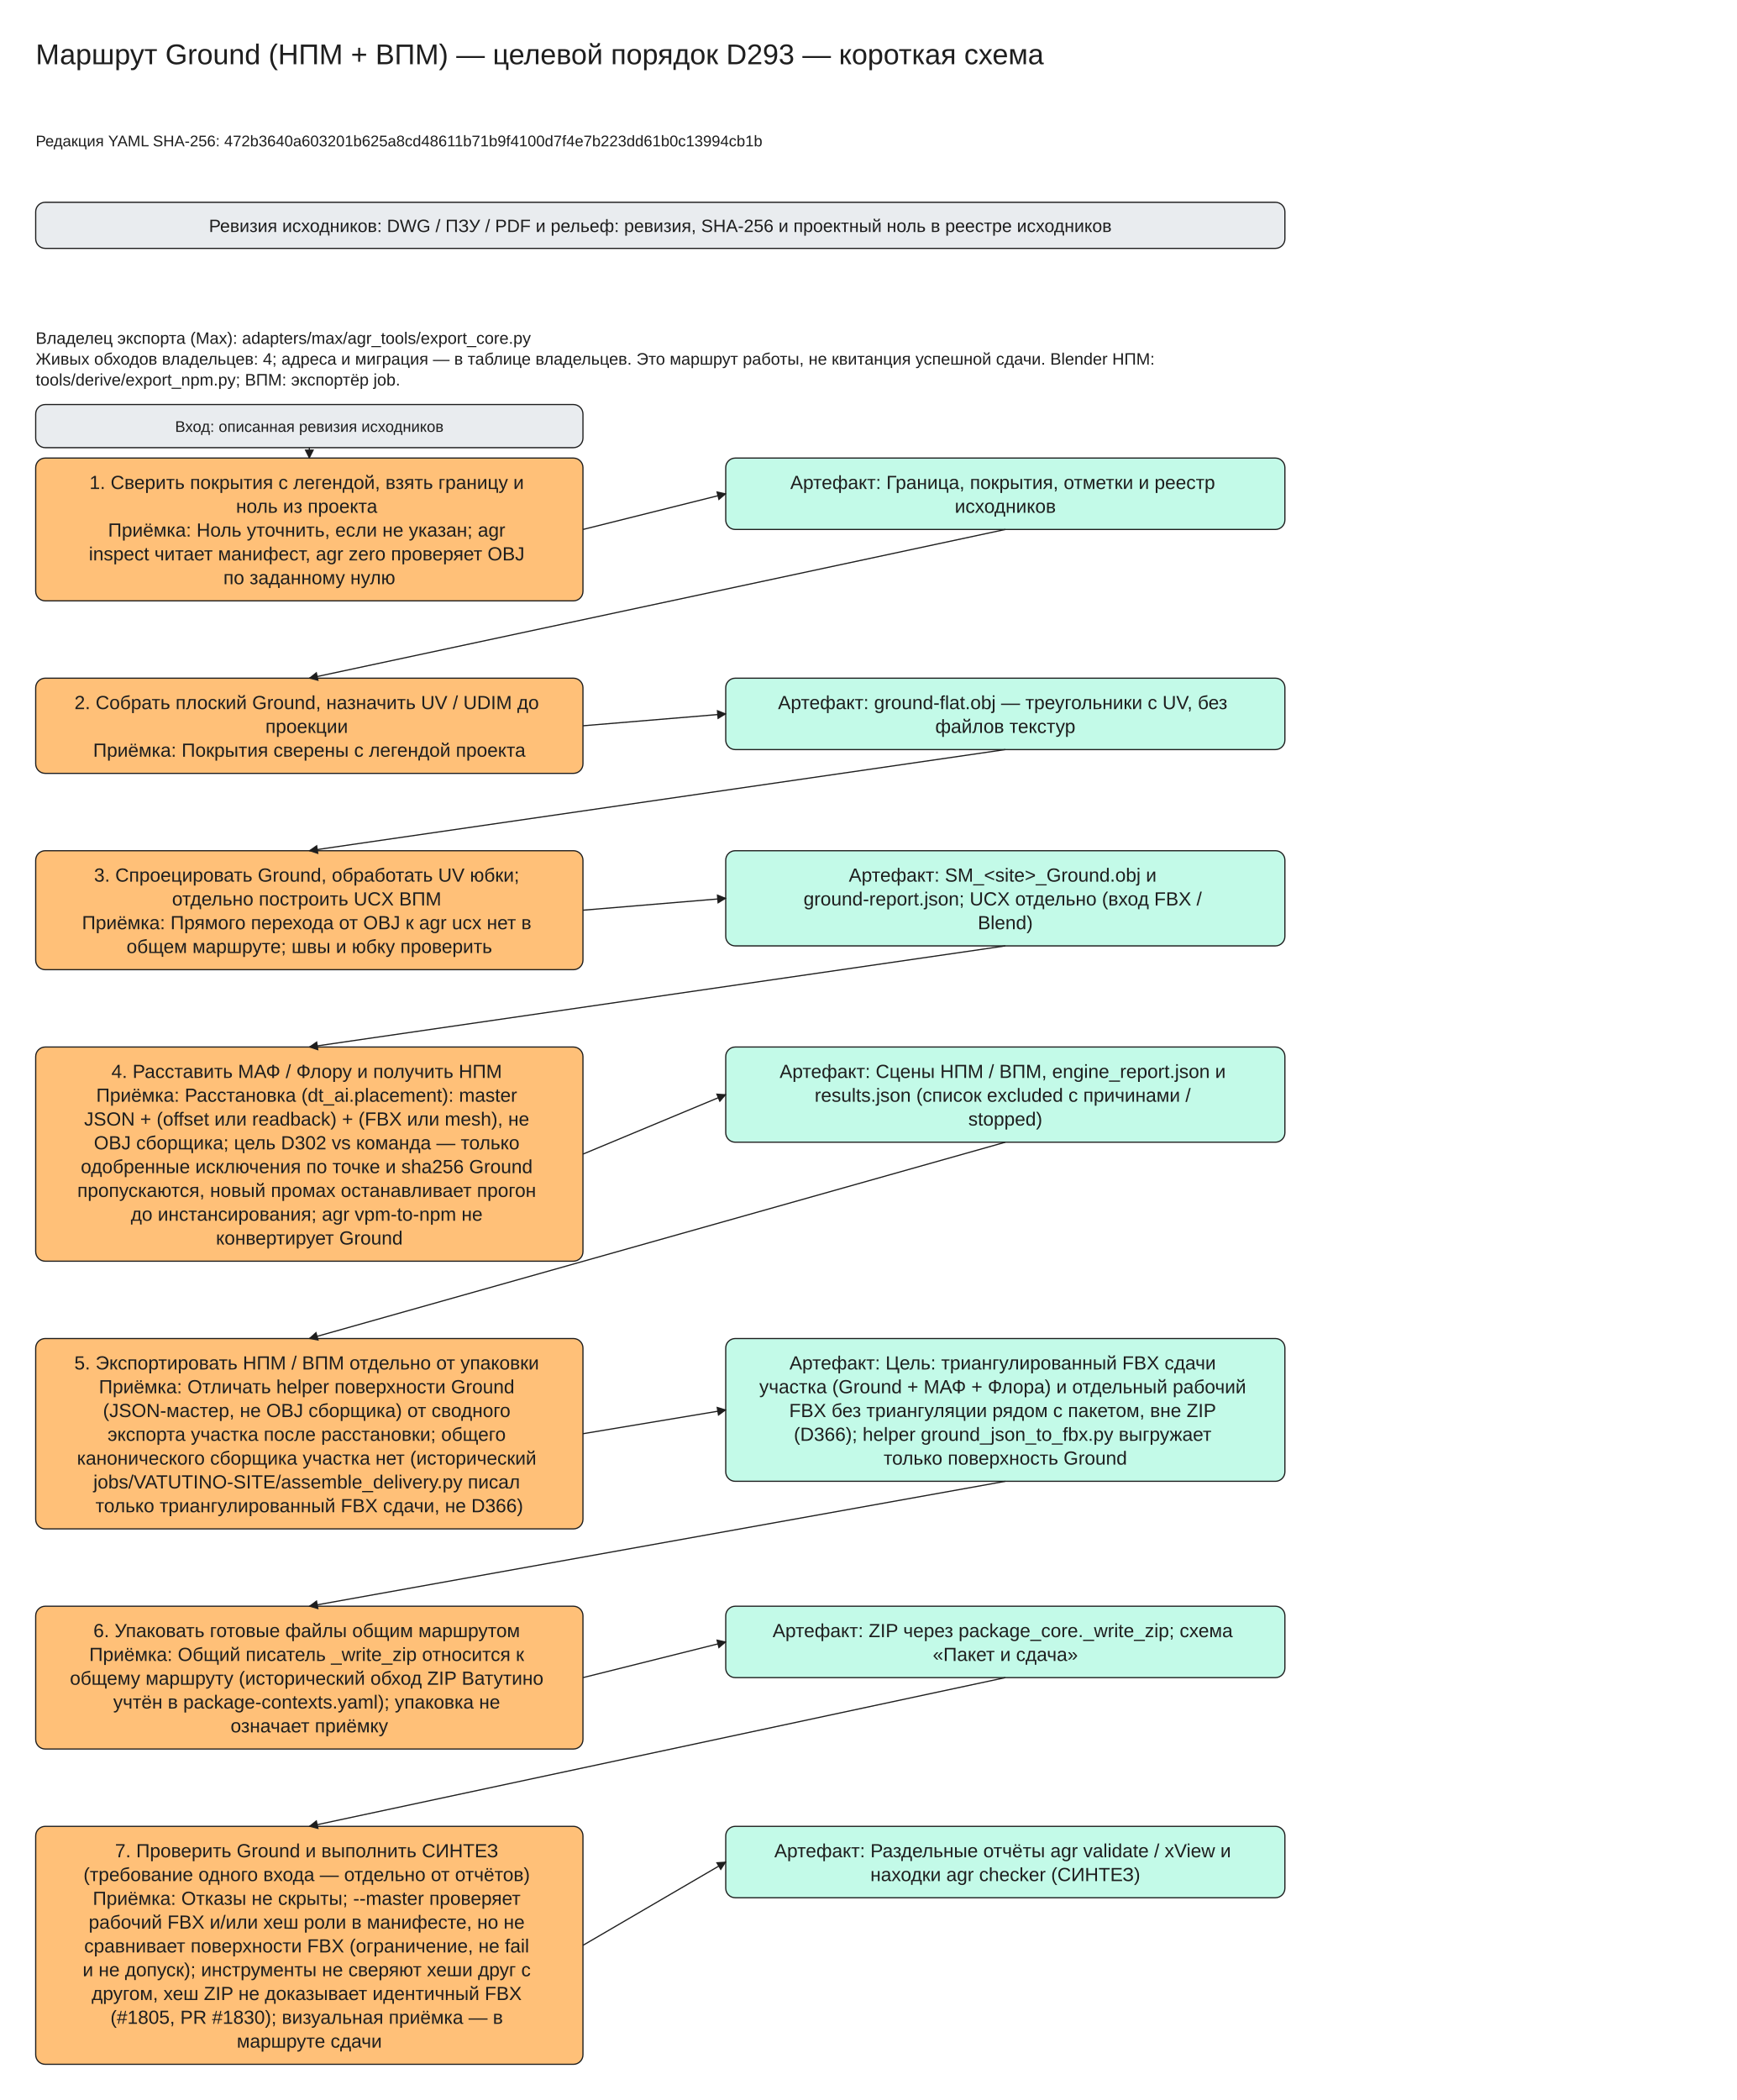
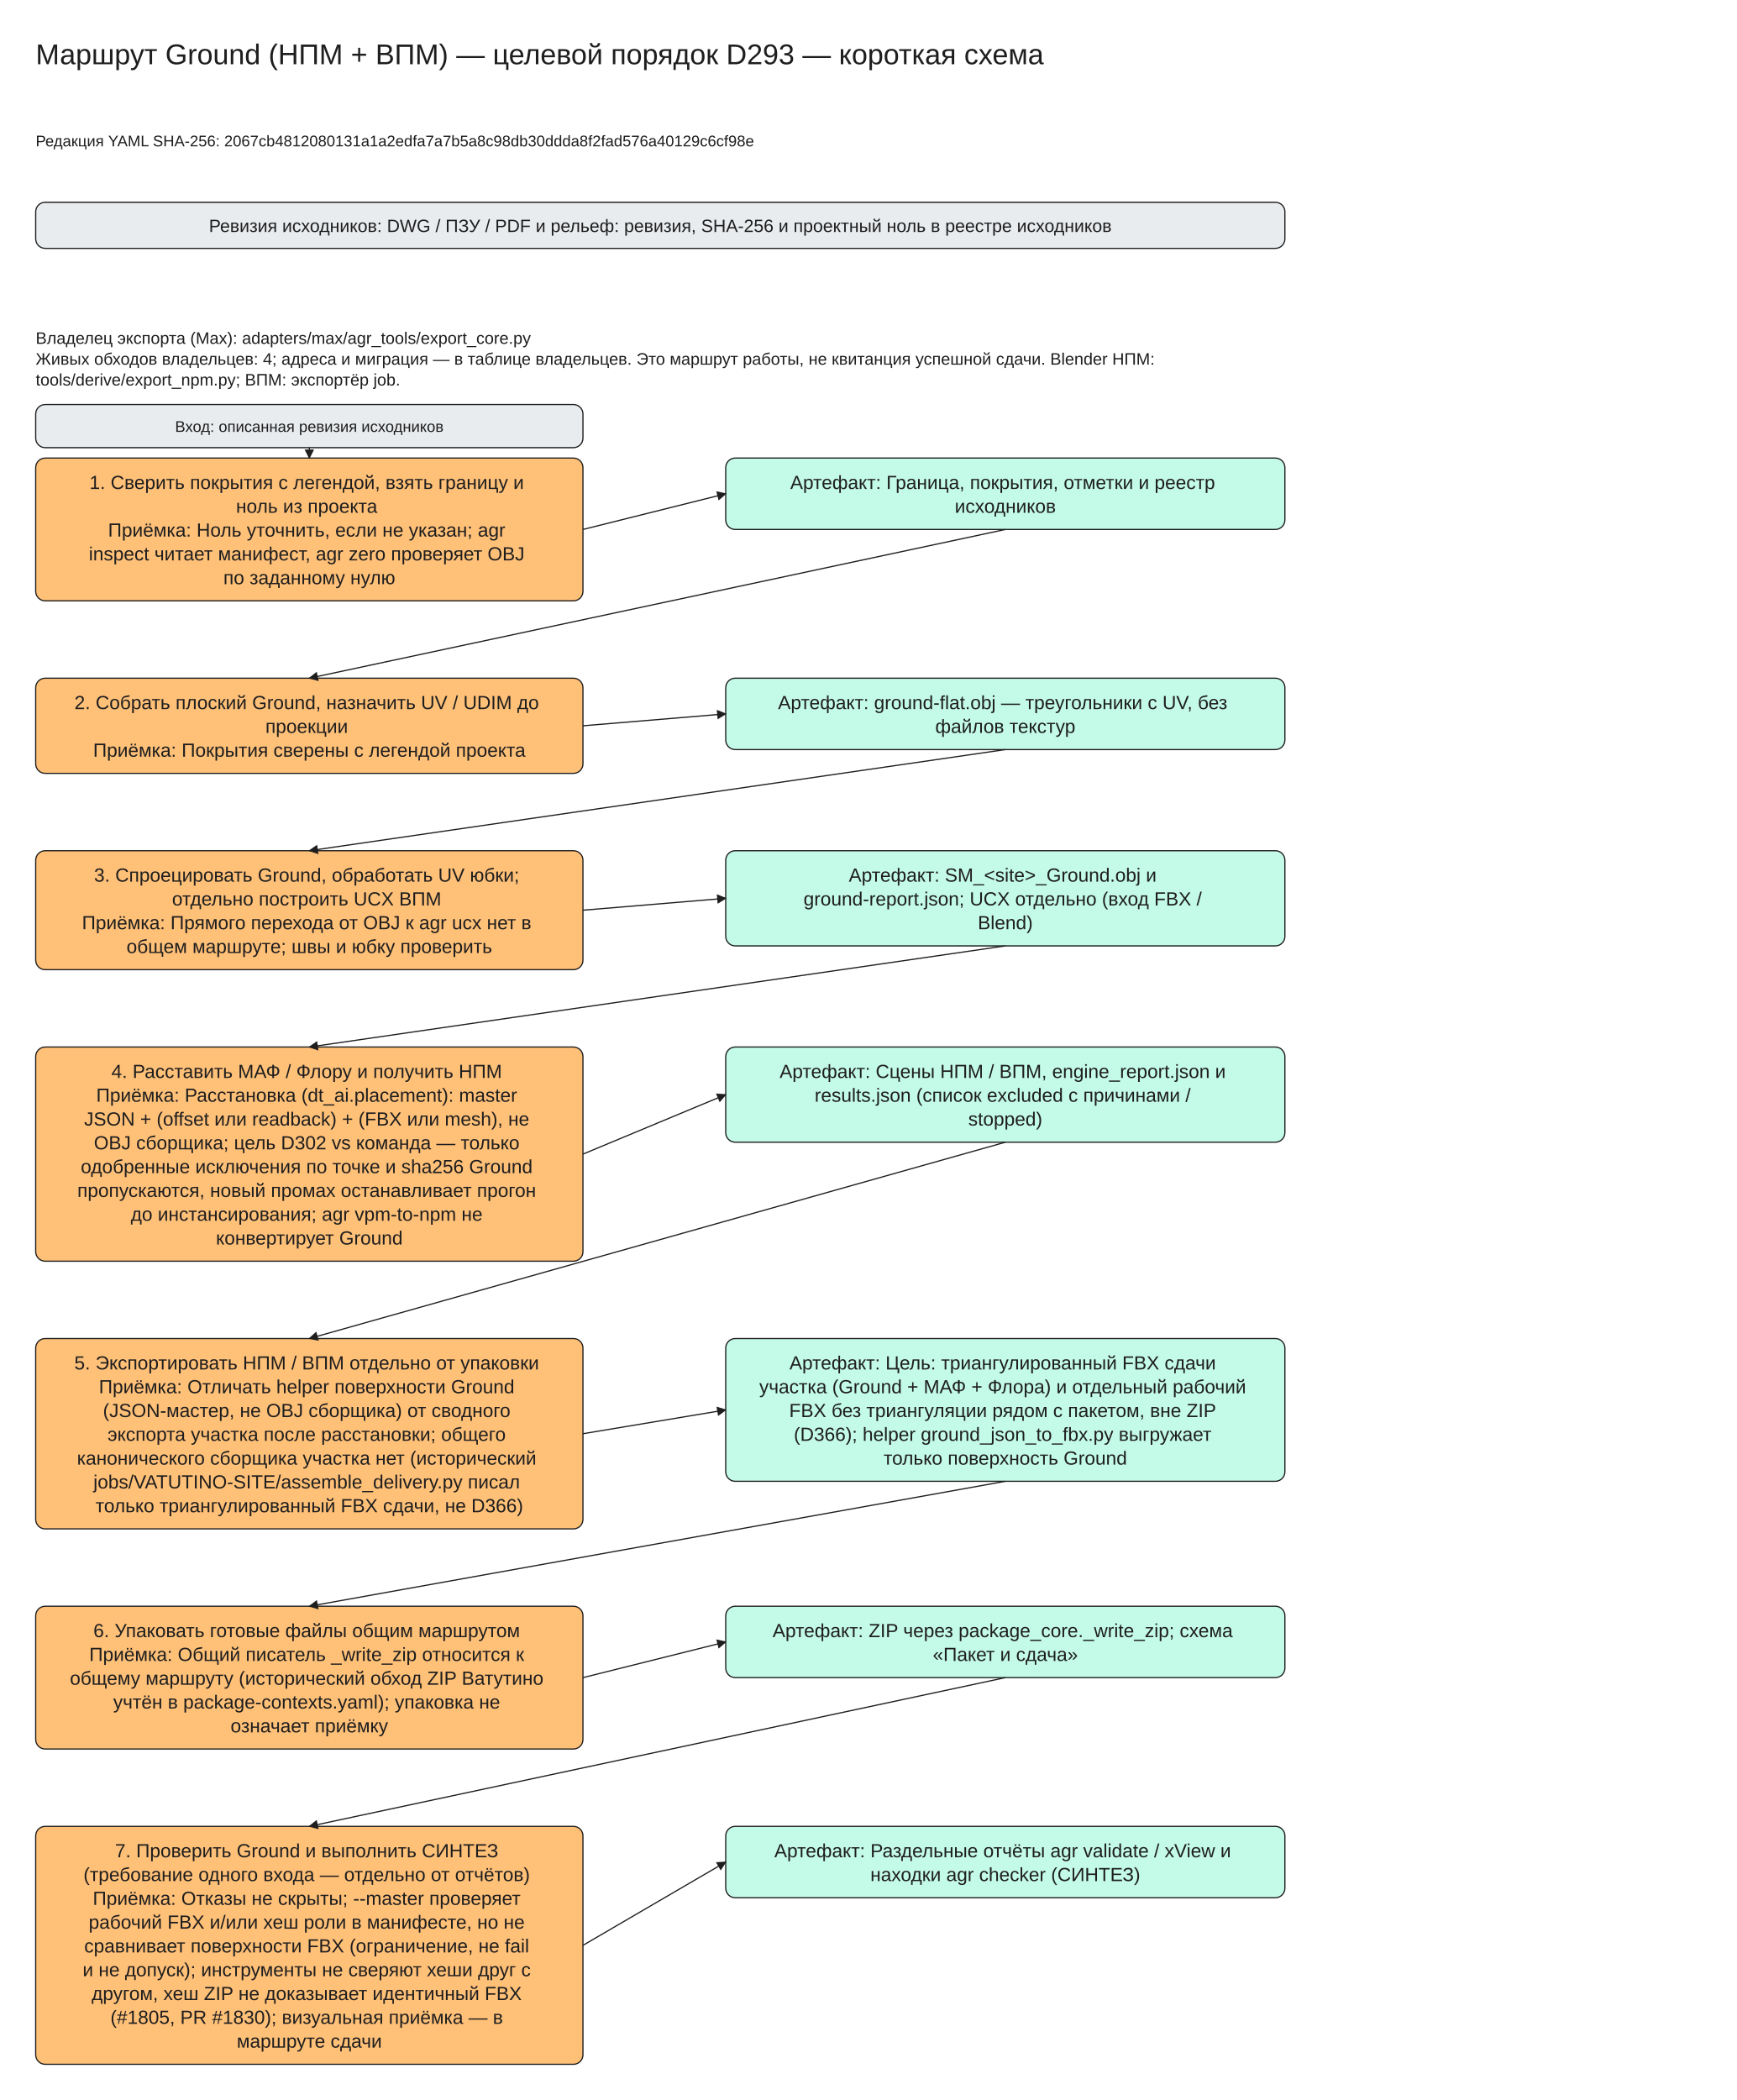
<svg xmlns="http://www.w3.org/2000/svg" viewBox="0 -30 1460 1765" width="1460" height="1765" font-family="Segoe UI, Arial, sans-serif">
  <defs>
    <marker id="arrow" viewBox="0 0 10 10" refX="9" refY="5" markerWidth="8" markerHeight="8" orient="auto-start-reverse">
      <path d="M0,0 L10,5 L0,10 z" fill="#1e1e1e" />
    </marker>
  </defs>
  <rect x="0" y="-30" width="1460" height="1765" fill="#ffffff" />
  <rect x="30" y="140" width="1050" height="38.75" rx="8" fill="#e9ecef" stroke="#1e1e1e" />
  <rect x="30" y="355" width="460" height="120.0" rx="8" fill="#ffc078" stroke="#1e1e1e" />
  <rect x="610" y="355" width="470" height="60.0" rx="8" fill="#c3fae8" stroke="#1e1e1e" />
  <rect x="30" y="310" width="460" height="36.25" rx="8" fill="#e9ecef" stroke="#1e1e1e" />
  <line x1="260.0" y1="346.25" x2="260.0" y2="355.0" stroke="#1e1e1e" marker-end="url(#arrow)" />
  <line x1="490" y1="415.0" x2="610" y2="385.0" stroke="#1e1e1e" marker-end="url(#arrow)" />
  <rect x="30" y="540.0" width="460" height="80.0" rx="8" fill="#ffc078" stroke="#1e1e1e" />
  <rect x="610" y="540.0" width="470" height="60.0" rx="8" fill="#c3fae8" stroke="#1e1e1e" />
  <line x1="845.0" y1="415.0" x2="260.0" y2="540.0" stroke="#1e1e1e" marker-end="url(#arrow)" />
  <line x1="490" y1="580.0" x2="610" y2="570.0" stroke="#1e1e1e" marker-end="url(#arrow)" />
  <rect x="30" y="685.0" width="460" height="100.0" rx="8" fill="#ffc078" stroke="#1e1e1e" />
  <rect x="610" y="685.0" width="470" height="80.0" rx="8" fill="#c3fae8" stroke="#1e1e1e" />
  <line x1="845.0" y1="600.0" x2="260.0" y2="685.0" stroke="#1e1e1e" marker-end="url(#arrow)" />
  <line x1="490" y1="735.0" x2="610" y2="725.0" stroke="#1e1e1e" marker-end="url(#arrow)" />
  <rect x="30" y="850.0" width="460" height="180.0" rx="8" fill="#ffc078" stroke="#1e1e1e" />
  <rect x="610" y="850.0" width="470" height="80.0" rx="8" fill="#c3fae8" stroke="#1e1e1e" />
  <line x1="845.0" y1="765.0" x2="260.0" y2="850.0" stroke="#1e1e1e" marker-end="url(#arrow)" />
  <line x1="490" y1="940.0" x2="610" y2="890.0" stroke="#1e1e1e" marker-end="url(#arrow)" />
  <rect x="30" y="1095.0" width="460" height="160.0" rx="8" fill="#ffc078" stroke="#1e1e1e" />
  <rect x="610" y="1095.0" width="470" height="120.0" rx="8" fill="#c3fae8" stroke="#1e1e1e" />
  <line x1="845.0" y1="930.0" x2="260.0" y2="1095.0" stroke="#1e1e1e" marker-end="url(#arrow)" />
  <line x1="490" y1="1175.0" x2="610" y2="1155.0" stroke="#1e1e1e" marker-end="url(#arrow)" />
  <rect x="30" y="1320.0" width="460" height="120.0" rx="8" fill="#ffc078" stroke="#1e1e1e" />
  <rect x="610" y="1320.0" width="470" height="60.0" rx="8" fill="#c3fae8" stroke="#1e1e1e" />
  <line x1="845.0" y1="1215.0" x2="260.0" y2="1320.0" stroke="#1e1e1e" marker-end="url(#arrow)" />
  <line x1="490" y1="1380.0" x2="610" y2="1350.0" stroke="#1e1e1e" marker-end="url(#arrow)" />
  <rect x="30" y="1505.0" width="460" height="200.0" rx="8" fill="#ffc078" stroke="#1e1e1e" />
  <rect x="610" y="1505.0" width="470" height="60.0" rx="8" fill="#c3fae8" stroke="#1e1e1e" />
  <line x1="845.0" y1="1380.0" x2="260.0" y2="1505.0" stroke="#1e1e1e" marker-end="url(#arrow)" />
  <line x1="490" y1="1605.0" x2="610" y2="1535.0" stroke="#1e1e1e" marker-end="url(#arrow)" />
  <text x="30" y="0" font-size="24" text-anchor="start" fill="#1e1e1e">
    <tspan x="30" dy="24">Маршрут Ground (НПМ + ВПМ) — целевой порядок D293 — короткая схема</tspan>
  </text>
  <text x="30" y="80" font-size="13" text-anchor="start" fill="#1e1e1e">
-     <tspan x="30" dy="13">Редакция YAML SHA-256: 472b3640a603201b625a8cd48611b71b9f4100d7f4e7b223dd61b0c13994cb1b</tspan>
+     <tspan x="30" dy="13">Редакция YAML SHA-256: 2067cb4812080131a1a2edfa7a7b5a8c98db30ddda8f2fad576a40129c6cf98e</tspan>
  </text>
  <text x="555.0" y="150.0" font-size="15" text-anchor="middle" fill="#1e1e1e">
    <tspan x="555.0" dy="15">Ревизия исходников: DWG / ПЗУ / PDF и рельеф: ревизия, SHA-256 и проектный ноль в реестре исходников</tspan>
  </text>
  <text x="30" y="245" font-size="14" text-anchor="start" fill="#1e1e1e">
    <tspan x="30" dy="14">Владелец экспорта (Max): adapters/max/agr_tools/export_core.py</tspan>
    <tspan x="30" dy="17.5">Живых обходов владельцев: 4; адреса и миграция — в таблице владельцев. Это маршрут работы, не квитанция успешной сдачи. Blender НПМ:</tspan>
    <tspan x="30" dy="17.5">tools/derive/export_npm.py; ВПМ: экспортёр job.</tspan>
  </text>
  <text x="260.0" y="365.0" font-size="16" text-anchor="middle" fill="#1e1e1e">
    <tspan x="260.0" dy="16">1. Сверить покрытия с легендой, взять границу и</tspan>
    <tspan x="260.0" dy="20.0">ноль из проекта</tspan>
    <tspan x="260.0" dy="20.0">Приёмка: Ноль уточнить, если не указан; agr</tspan>
    <tspan x="260.0" dy="20.0">inspect читает манифест, agr zero проверяет OBJ</tspan>
    <tspan x="260.0" dy="20.0">по заданному нулю</tspan>
  </text>
  <text x="845.0" y="365.0" font-size="16" text-anchor="middle" fill="#1e1e1e">
    <tspan x="845.0" dy="16">Артефакт: Граница, покрытия, отметки и реестр</tspan>
    <tspan x="845.0" dy="20.0">исходников</tspan>
  </text>
  <text x="260.0" y="320.0" font-size="13" text-anchor="middle" fill="#1e1e1e">
    <tspan x="260.0" dy="13">Вход: описанная ревизия исходников</tspan>
  </text>
  <text x="260.0" y="550.0" font-size="16" text-anchor="middle" fill="#1e1e1e">
    <tspan x="260.0" dy="16">2. Собрать плоский Ground, назначить UV / UDIM до</tspan>
    <tspan x="260.0" dy="20.0">проекции</tspan>
    <tspan x="260.0" dy="20.0">Приёмка: Покрытия сверены с легендой проекта</tspan>
  </text>
  <text x="845.0" y="550.0" font-size="16" text-anchor="middle" fill="#1e1e1e">
    <tspan x="845.0" dy="16">Артефакт: ground-flat.obj — треугольники с UV, без</tspan>
    <tspan x="845.0" dy="20.0">файлов текстур</tspan>
  </text>
  <text x="260.0" y="695.0" font-size="16" text-anchor="middle" fill="#1e1e1e">
    <tspan x="260.0" dy="16">3. Спроецировать Ground, обработать UV юбки;</tspan>
    <tspan x="260.0" dy="20.0">отдельно построить UCX ВПМ</tspan>
    <tspan x="260.0" dy="20.0">Приёмка: Прямого перехода от OBJ к agr ucx нет в</tspan>
    <tspan x="260.0" dy="20.0">общем маршруте; швы и юбку проверить</tspan>
  </text>
  <text x="845.0" y="695.0" font-size="16" text-anchor="middle" fill="#1e1e1e">
    <tspan x="845.0" dy="16">Артефакт: SM_&lt;site&gt;_Ground.obj и</tspan>
    <tspan x="845.0" dy="20.0">ground-report.json; UCX отдельно (вход FBX /</tspan>
    <tspan x="845.0" dy="20.0">Blend)</tspan>
  </text>
  <text x="260.0" y="860.0" font-size="16" text-anchor="middle" fill="#1e1e1e">
    <tspan x="260.0" dy="16">4. Расставить МАФ / Флору и получить НПМ</tspan>
    <tspan x="260.0" dy="20.0">Приёмка: Расстановка (dt_ai.placement): master</tspan>
    <tspan x="260.0" dy="20.0">JSON + (offset или readback) + (FBX или mesh), не</tspan>
    <tspan x="260.0" dy="20.0">OBJ сборщика; цель D302 vs команда — только</tspan>
    <tspan x="260.0" dy="20.0">одобренные исключения по точке и sha256 Ground</tspan>
    <tspan x="260.0" dy="20.0">пропускаются, новый промах останавливает прогон</tspan>
    <tspan x="260.0" dy="20.0">до инстансирования; agr vpm-to-npm не</tspan>
    <tspan x="260.0" dy="20.0">конвертирует Ground</tspan>
  </text>
  <text x="845.0" y="860.0" font-size="16" text-anchor="middle" fill="#1e1e1e">
    <tspan x="845.0" dy="16">Артефакт: Сцены НПМ / ВПМ, engine_report.json и</tspan>
    <tspan x="845.0" dy="20.0">results.json (список excluded с причинами /</tspan>
    <tspan x="845.0" dy="20.0">stopped)</tspan>
  </text>
  <text x="260.0" y="1105.0" font-size="16" text-anchor="middle" fill="#1e1e1e">
    <tspan x="260.0" dy="16">5. Экспортировать НПМ / ВПМ отдельно от упаковки</tspan>
    <tspan x="260.0" dy="20.0">Приёмка: Отличать helper поверхности Ground</tspan>
    <tspan x="260.0" dy="20.0">(JSON-мастер, не OBJ сборщика) от сводного</tspan>
    <tspan x="260.0" dy="20.0">экспорта участка после расстановки; общего</tspan>
    <tspan x="260.0" dy="20.0">канонического сборщика участка нет (исторический</tspan>
    <tspan x="260.0" dy="20.0">jobs/VATUTINO-SITE/assemble_delivery.py писал</tspan>
    <tspan x="260.0" dy="20.0">только триангулированный FBX сдачи, не D366)</tspan>
  </text>
  <text x="845.0" y="1105.0" font-size="16" text-anchor="middle" fill="#1e1e1e">
    <tspan x="845.0" dy="16">Артефакт: Цель: триангулированный FBX сдачи</tspan>
    <tspan x="845.0" dy="20.0">участка (Ground + МАФ + Флора) и отдельный рабочий</tspan>
    <tspan x="845.0" dy="20.0">FBX без триангуляции рядом с пакетом, вне ZIP</tspan>
    <tspan x="845.0" dy="20.0">(D366); helper ground_json_to_fbx.py выгружает</tspan>
    <tspan x="845.0" dy="20.0">только поверхность Ground</tspan>
  </text>
  <text x="260.0" y="1330.0" font-size="16" text-anchor="middle" fill="#1e1e1e">
    <tspan x="260.0" dy="16">6. Упаковать готовые файлы общим маршрутом</tspan>
    <tspan x="260.0" dy="20.0">Приёмка: Общий писатель _write_zip относится к</tspan>
    <tspan x="260.0" dy="20.0">общему маршруту (исторический обход ZIP Ватутино</tspan>
    <tspan x="260.0" dy="20.0">учтён в package-contexts.yaml); упаковка не</tspan>
    <tspan x="260.0" dy="20.0">означает приёмку</tspan>
  </text>
  <text x="845.0" y="1330.0" font-size="16" text-anchor="middle" fill="#1e1e1e">
    <tspan x="845.0" dy="16">Артефакт: ZIP через package_core._write_zip; схема</tspan>
    <tspan x="845.0" dy="20.0">«Пакет и сдача»</tspan>
  </text>
  <text x="260.0" y="1515.0" font-size="16" text-anchor="middle" fill="#1e1e1e">
    <tspan x="260.0" dy="16">7. Проверить Ground и выполнить СИНТЕЗ</tspan>
    <tspan x="260.0" dy="20.0">(требование одного входа — отдельно от отчётов)</tspan>
    <tspan x="260.0" dy="20.0">Приёмка: Отказы не скрыты; --master проверяет</tspan>
    <tspan x="260.0" dy="20.0">рабочий FBX и/или хеш роли в манифесте, но не</tspan>
    <tspan x="260.0" dy="20.0">сравнивает поверхности FBX (ограничение, не fail</tspan>
    <tspan x="260.0" dy="20.0">и не допуск); инструменты не сверяют хеши друг с</tspan>
    <tspan x="260.0" dy="20.0">другом, хеш ZIP не доказывает идентичный FBX</tspan>
    <tspan x="260.0" dy="20.0">(#1805, PR #1830); визуальная приёмка — в</tspan>
    <tspan x="260.0" dy="20.0">маршруте сдачи</tspan>
  </text>
  <text x="845.0" y="1515.0" font-size="16" text-anchor="middle" fill="#1e1e1e">
    <tspan x="845.0" dy="16">Артефакт: Раздельные отчёты agr validate / xView и</tspan>
    <tspan x="845.0" dy="20.0">находки agr checker (СИНТЕЗ)</tspan>
  </text>
</svg>
